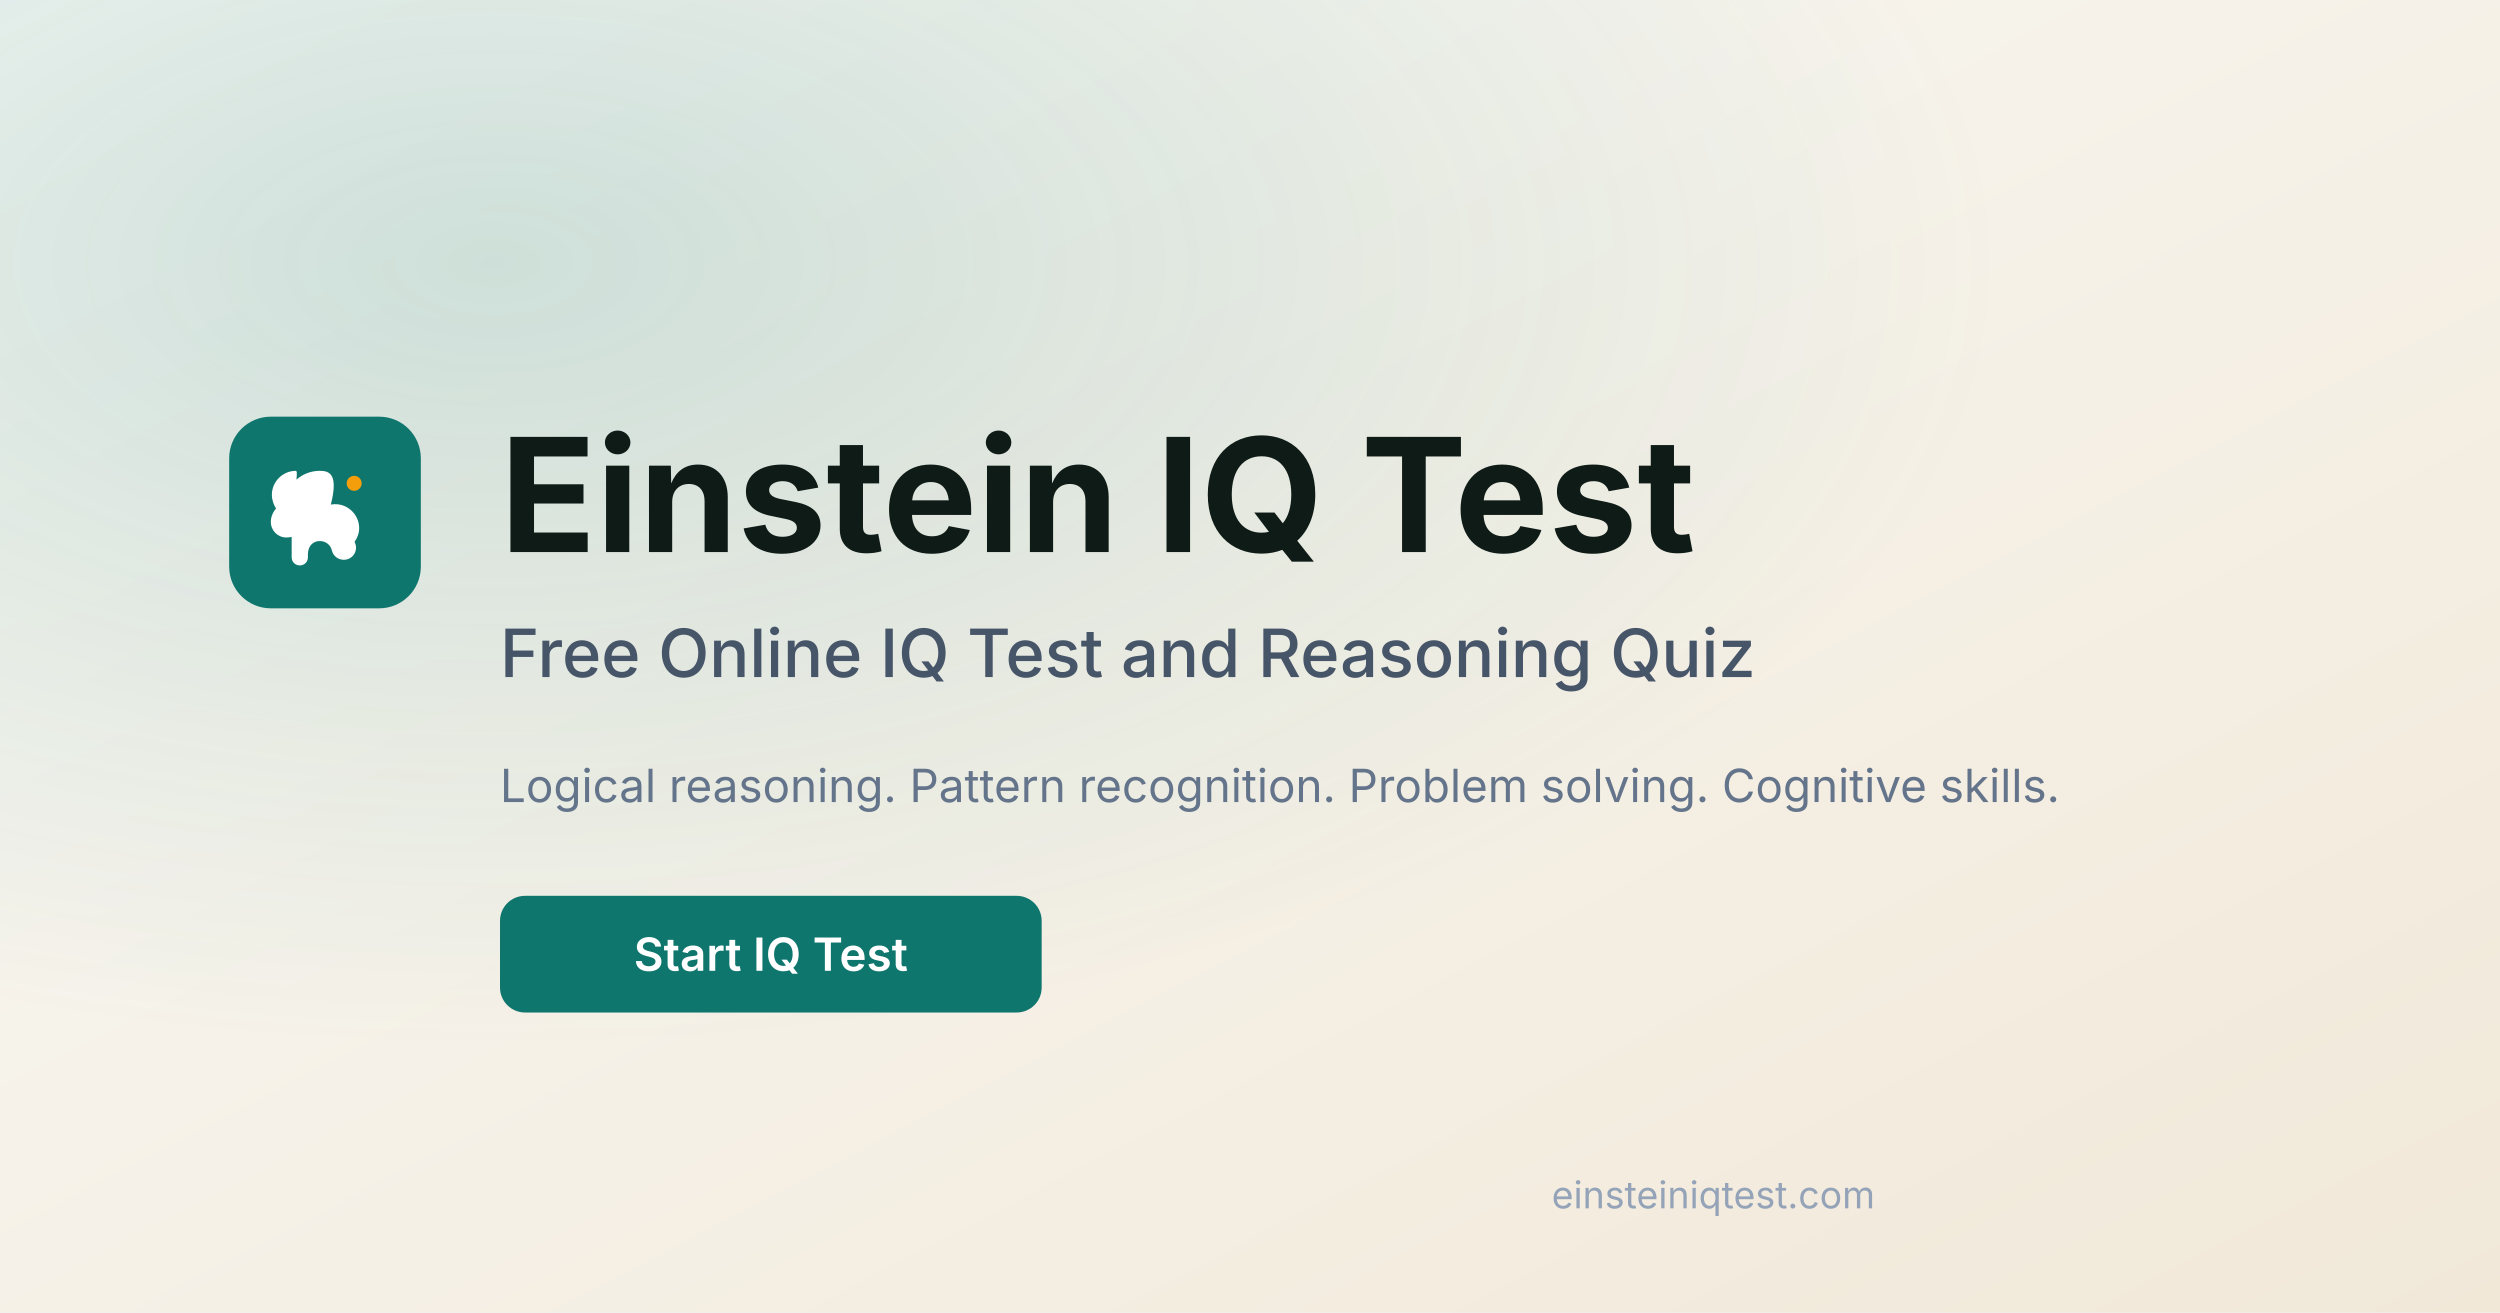
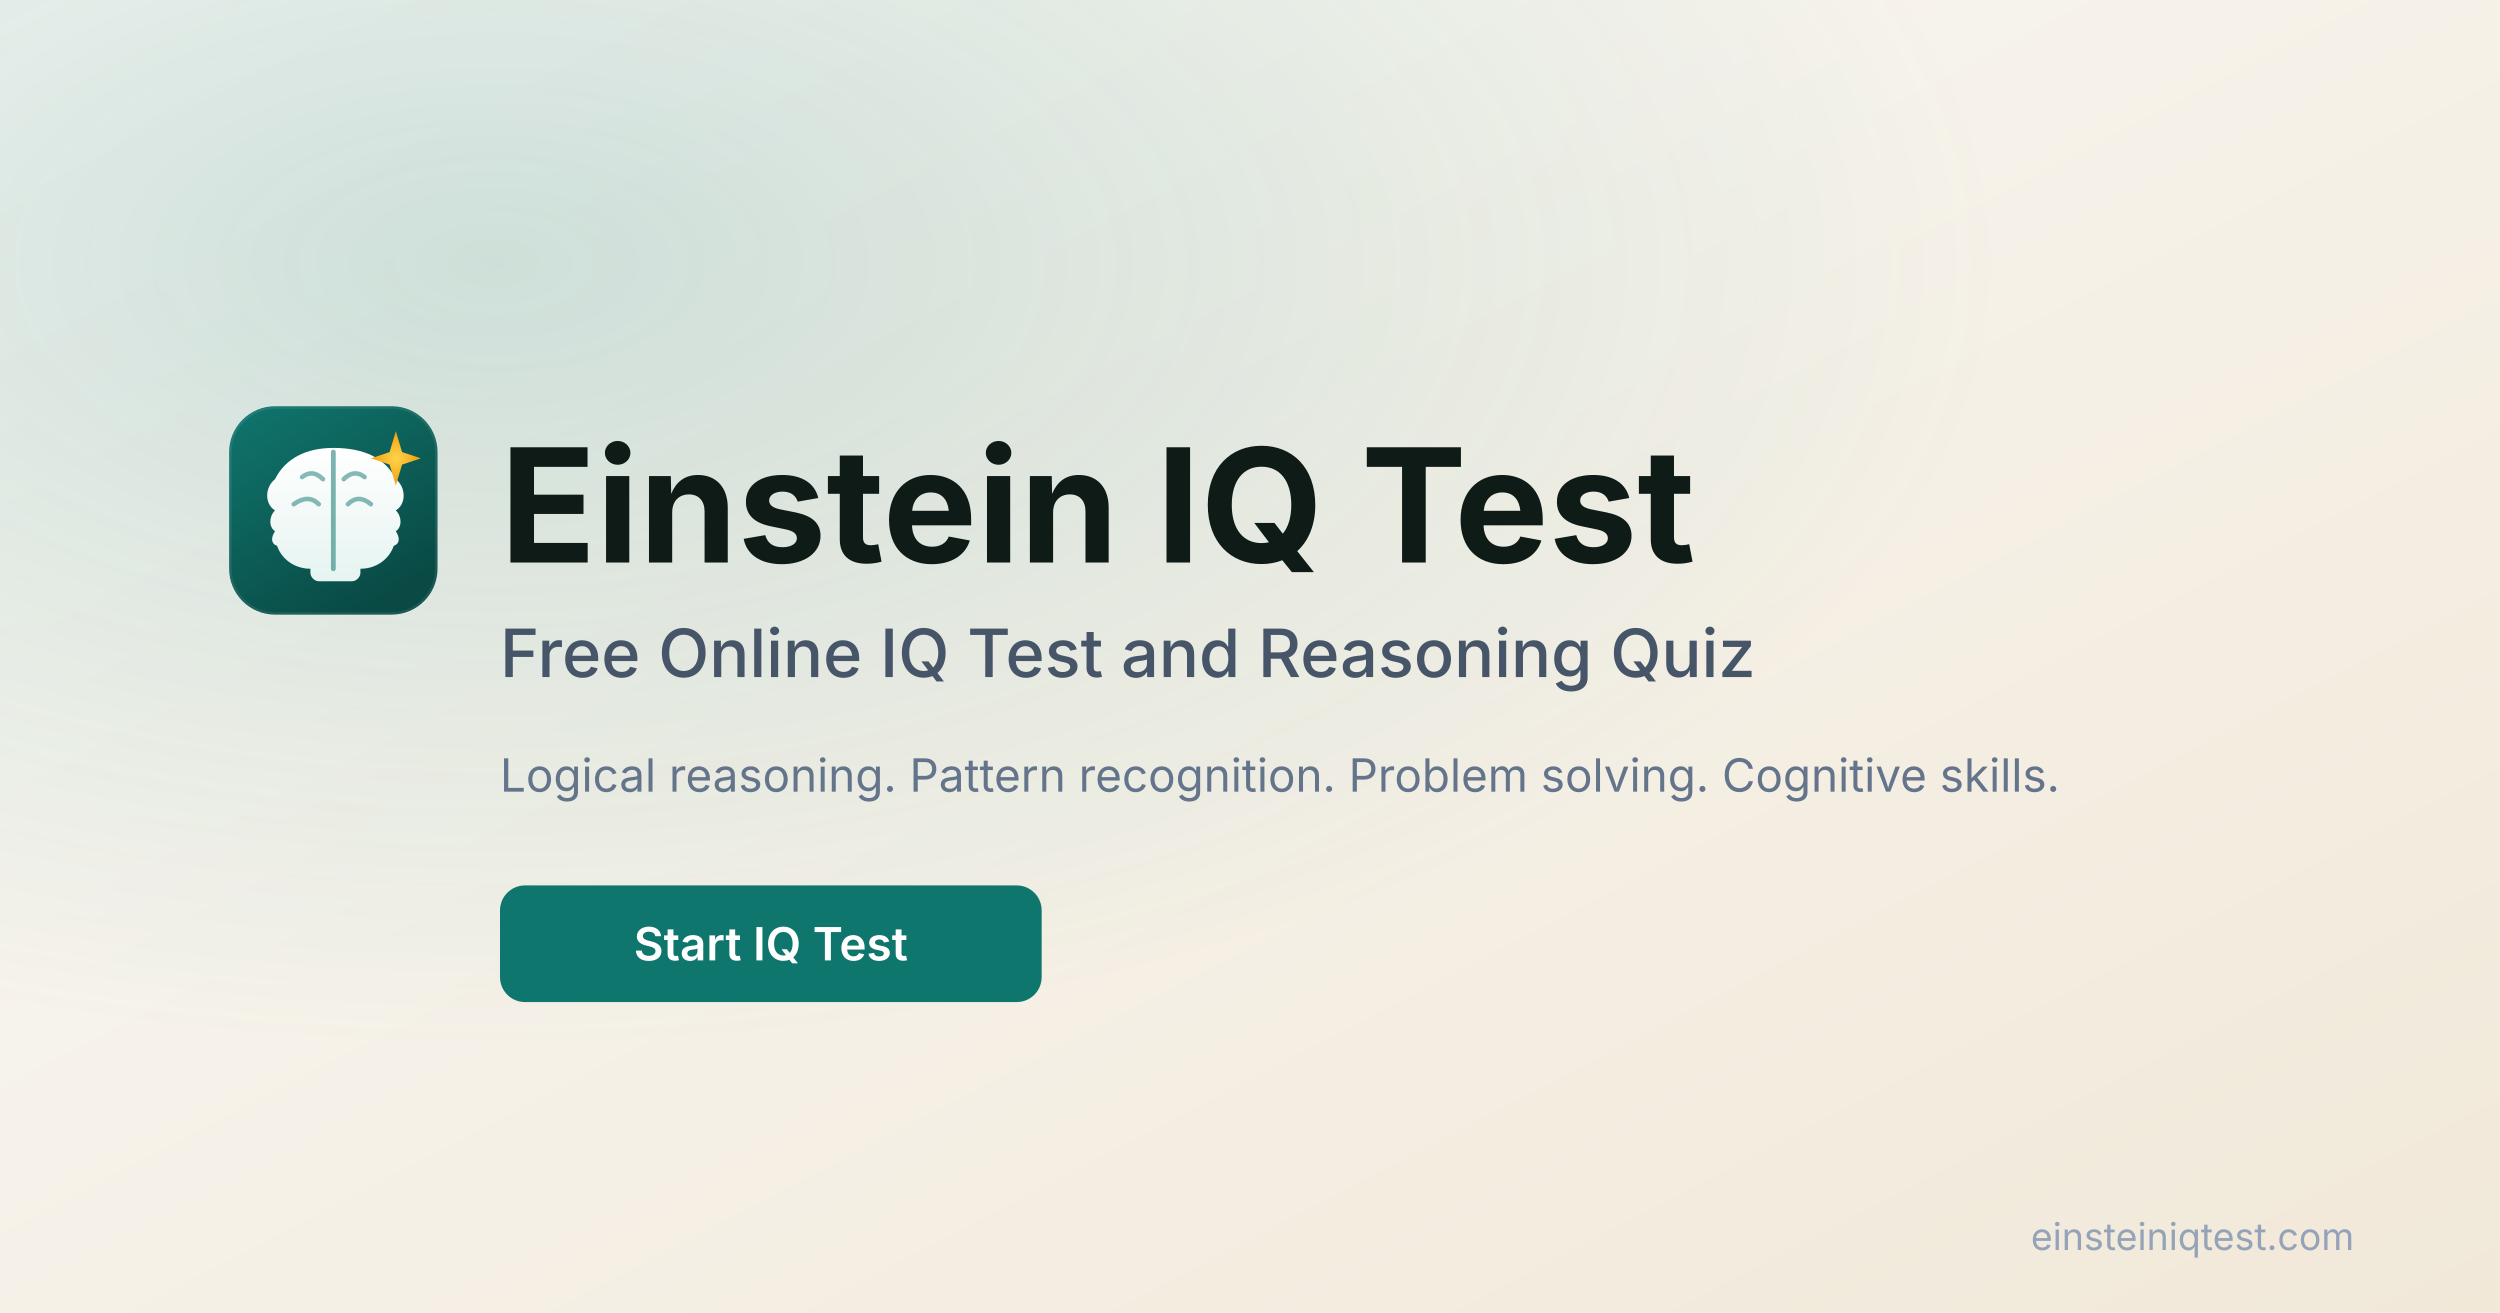
<svg xmlns="http://www.w3.org/2000/svg" viewBox="0 0 1200 630" fill="none">
  <defs>
    <linearGradient id="bg" x1="0" y1="0" x2="1" y2="1">
      <stop offset="0%" stop-color="#FAFAF7" />
      <stop offset="100%" stop-color="#F1E8D8" />
    </linearGradient>
    <radialGradient id="glow" cx="20%" cy="20%" r="60%">
      <stop offset="0%" stop-color="#0F766E" stop-opacity="0.18" />
      <stop offset="100%" stop-color="#0F766E" stop-opacity="0" />
    </radialGradient>
+     <linearGradient id="bgGrad" x1="0" y1="0" x2="0.6" y2="1">
+       <stop offset="0%" stop-color="#0F766E" />
+       <stop offset="100%" stop-color="#0A4A45" />
+     </linearGradient>
+     <linearGradient id="brainGrad" x1="0" y1="0" x2="0" y2="1">
+       <stop offset="0%" stop-color="#FFFFFF" />
+       <stop offset="100%" stop-color="#E6F4F1" />
+     </linearGradient>
+     <radialGradient id="sparkGrad" cx="50%" cy="50%" r="50%">
+       <stop offset="0%" stop-color="#FCD34D" />
+       <stop offset="100%" stop-color="#F59E0B" />
+     </radialGradient>
  </defs>
  <rect width="1200" height="630" fill="url(#bg)" />
  <rect width="1200" height="630" fill="url(#glow)" />
-   <g transform="translate(110, 200)">
-     <rect width="92" height="92" rx="20" fill="#0F766E" />
-     <path d="M32 26c-6.3 0-11.5 5.2-11.5 11.5 0 2.4.8 4.7 2 6.6-1.5 1.7-2.5 4-2.5 6.4 0 4.2 3.3 7.5 7.5 7.5.9 0 1.7-.1 2.5-.3v9.8c0 2.2 1.7 3.9 3.9 3.9s3.9-1.7 3.9-3.9V66c0-3.7 2.3-6.3 5.7-6.3 2.9 0 5.2 1.9 5.8 4.5.6 2.6 2.9 4.5 5.8 4.5 3.2 0 5.8-2.6 5.8-5.8 0-1-.3-2-.7-2.8 1.3-1.9 2.2-4.1 2.2-6.6 0-6.3-5.2-11.5-11.5-11.5-.7 0-1.4.1-2.1.2C52.5 27.6 48.2 26 43.5 26c-4.3 0-8.2 1.6-11.2 4.2C32.7 26.3 32.4 26.2 32 26z" fill="white" />
-     <circle cx="60" cy="32" r="3.6" fill="#F59E0B" />
+   <g transform="translate(110, 195)">
+     <rect width="100" height="100" rx="22" fill="url(#bgGrad)" />
+     <rect x="0.7" y="0.7" width="98.6" height="98.6" rx="21.3" fill="none" stroke="white" stroke-opacity="0.08" />
+     <path d="       M 50 20       C 37 20 27 25 22 35       C 17 39 17 47 22 50       C 19 53 19 58 22 60       C 20 63 20 66 23 67       C 25 73 31 78 39 78       L 39 80       C 39 82 41 84 43 84       L 59 84       C 61 84 63 82 63 80       L 63 78       C 71 78 77 73 79 67       C 82 66 82 63 80 60       C 83 58 83 53 80 50       C 85 47 85 39 80 35       C 75 25 65 20 50 20       Z     " fill="url(#brainGrad)" />
+     <path d="M 50 22 L 50 78" stroke="#0F766E" stroke-width="2.3" stroke-linecap="round" opacity="0.55" />
+     <path d="       M 35 34 Q 40 30 45 35       M 55 35 Q 60 30 65 34       M 31 47 Q 38 42 43 47       M 57 47 Q 62 42 68 47     " stroke="#0F766E" stroke-width="2.2" fill="none" stroke-linecap="round" opacity="0.5" />
+     <path d="       M 80 12       L 83 22       L 92 25       L 83 28       L 80 38       L 77 28       L 68 25       L 77 22       Z     " fill="url(#sparkGrad)" />
  </g>
-   <text x="240" y="265" font-family="Inter, Arial, sans-serif" font-size="76" font-weight="700" fill="#0F1B17">Einstein IQ Test</text>
+   <text x="240" y="270" font-family="Inter, Arial, sans-serif" font-size="76" font-weight="700" fill="#0F1B17">Einstein IQ Test</text>
  <text x="240" y="325" font-family="Inter, Arial, sans-serif" font-size="32" font-weight="500" fill="#475569">Free Online IQ Test and Reasoning Quiz</text>
-   <text x="240" y="385" font-family="Inter, Arial, sans-serif" font-size="22" font-weight="400" fill="#64748B">Logical reasoning. Pattern recognition. Problem solving. Cognitive skills.</text>
-   <g transform="translate(240, 430)">
+   <text x="240" y="380" font-family="Inter, Arial, sans-serif" font-size="22" font-weight="400" fill="#64748B">Logical reasoning. Pattern recognition. Problem solving. Cognitive skills.</text>
+   <g transform="translate(240, 425)">
    <rect width="260" height="56" rx="12" fill="#0F766E" />
    <text x="130" y="36" text-anchor="middle" font-family="Inter, Arial, sans-serif" font-size="22" font-weight="600" fill="white">Start IQ Test</text>
  </g>
-   <text x="900" y="580" text-anchor="end" font-family="Inter, Arial, sans-serif" font-size="18" fill="#94A3B8">einsteiniqtest.com</text>
+   <text x="1130" y="600" text-anchor="end" font-family="Inter, Arial, sans-serif" font-size="18" fill="#94A3B8">einsteiniqtest.com</text>
</svg>
